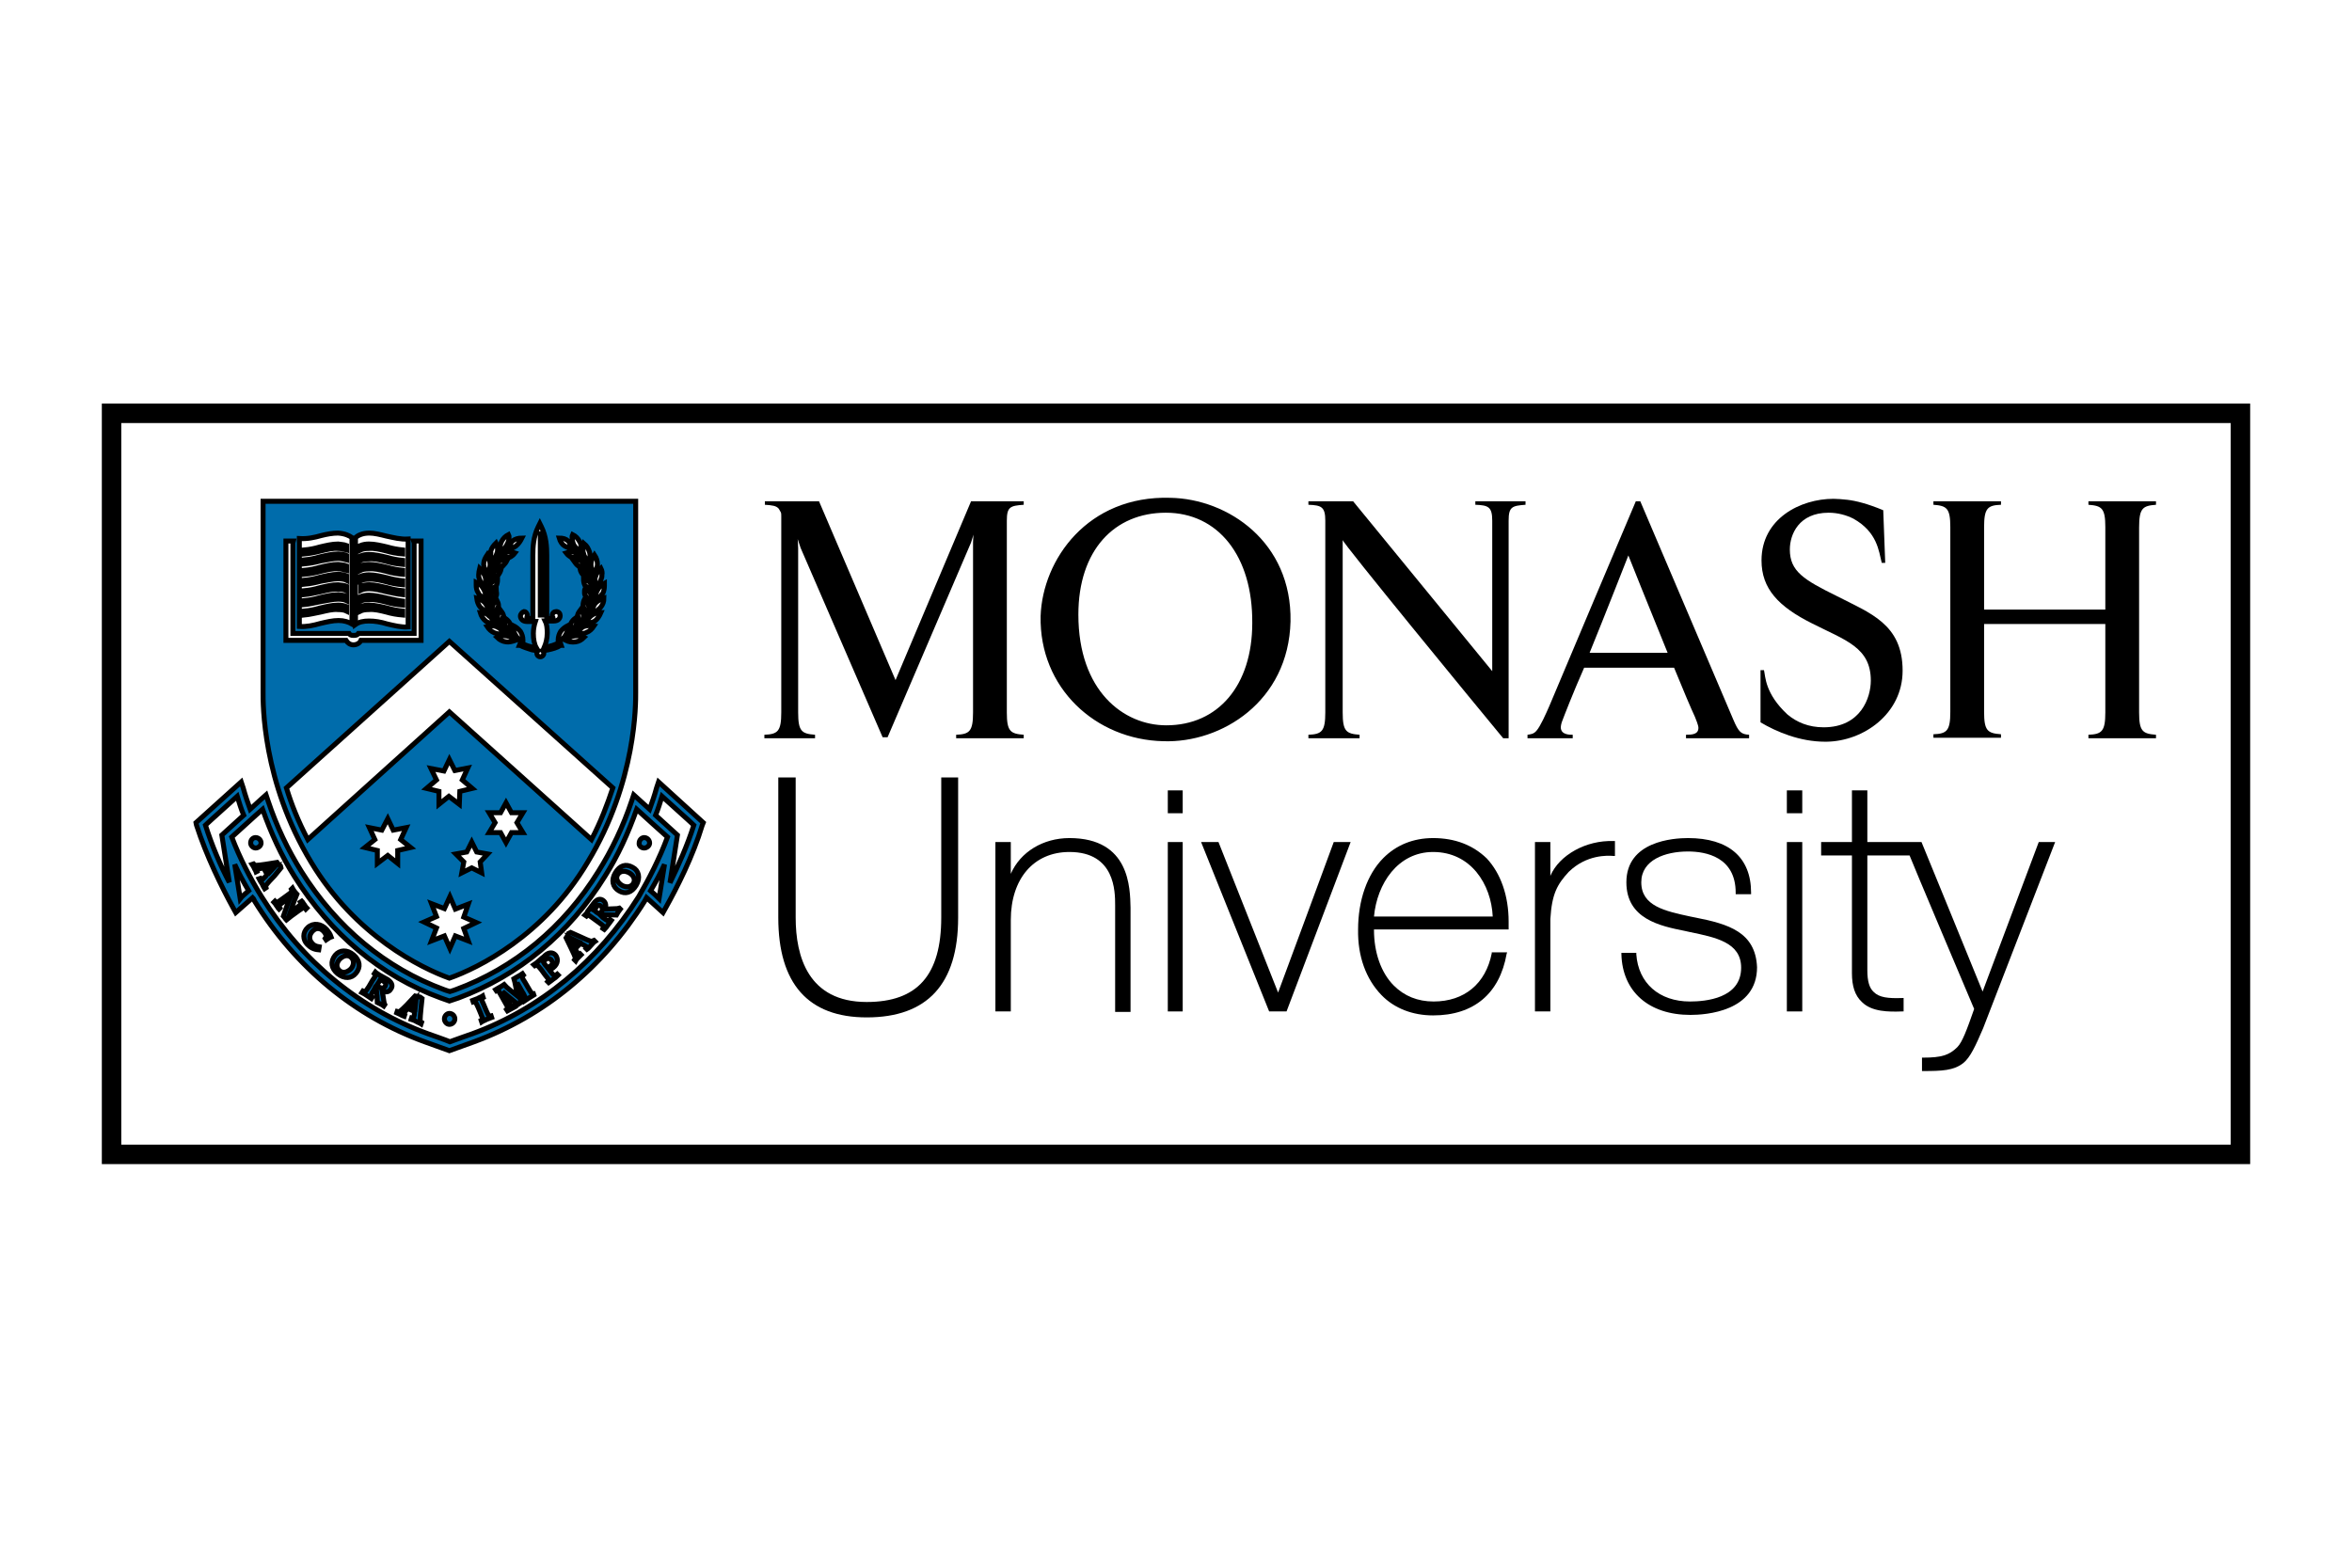
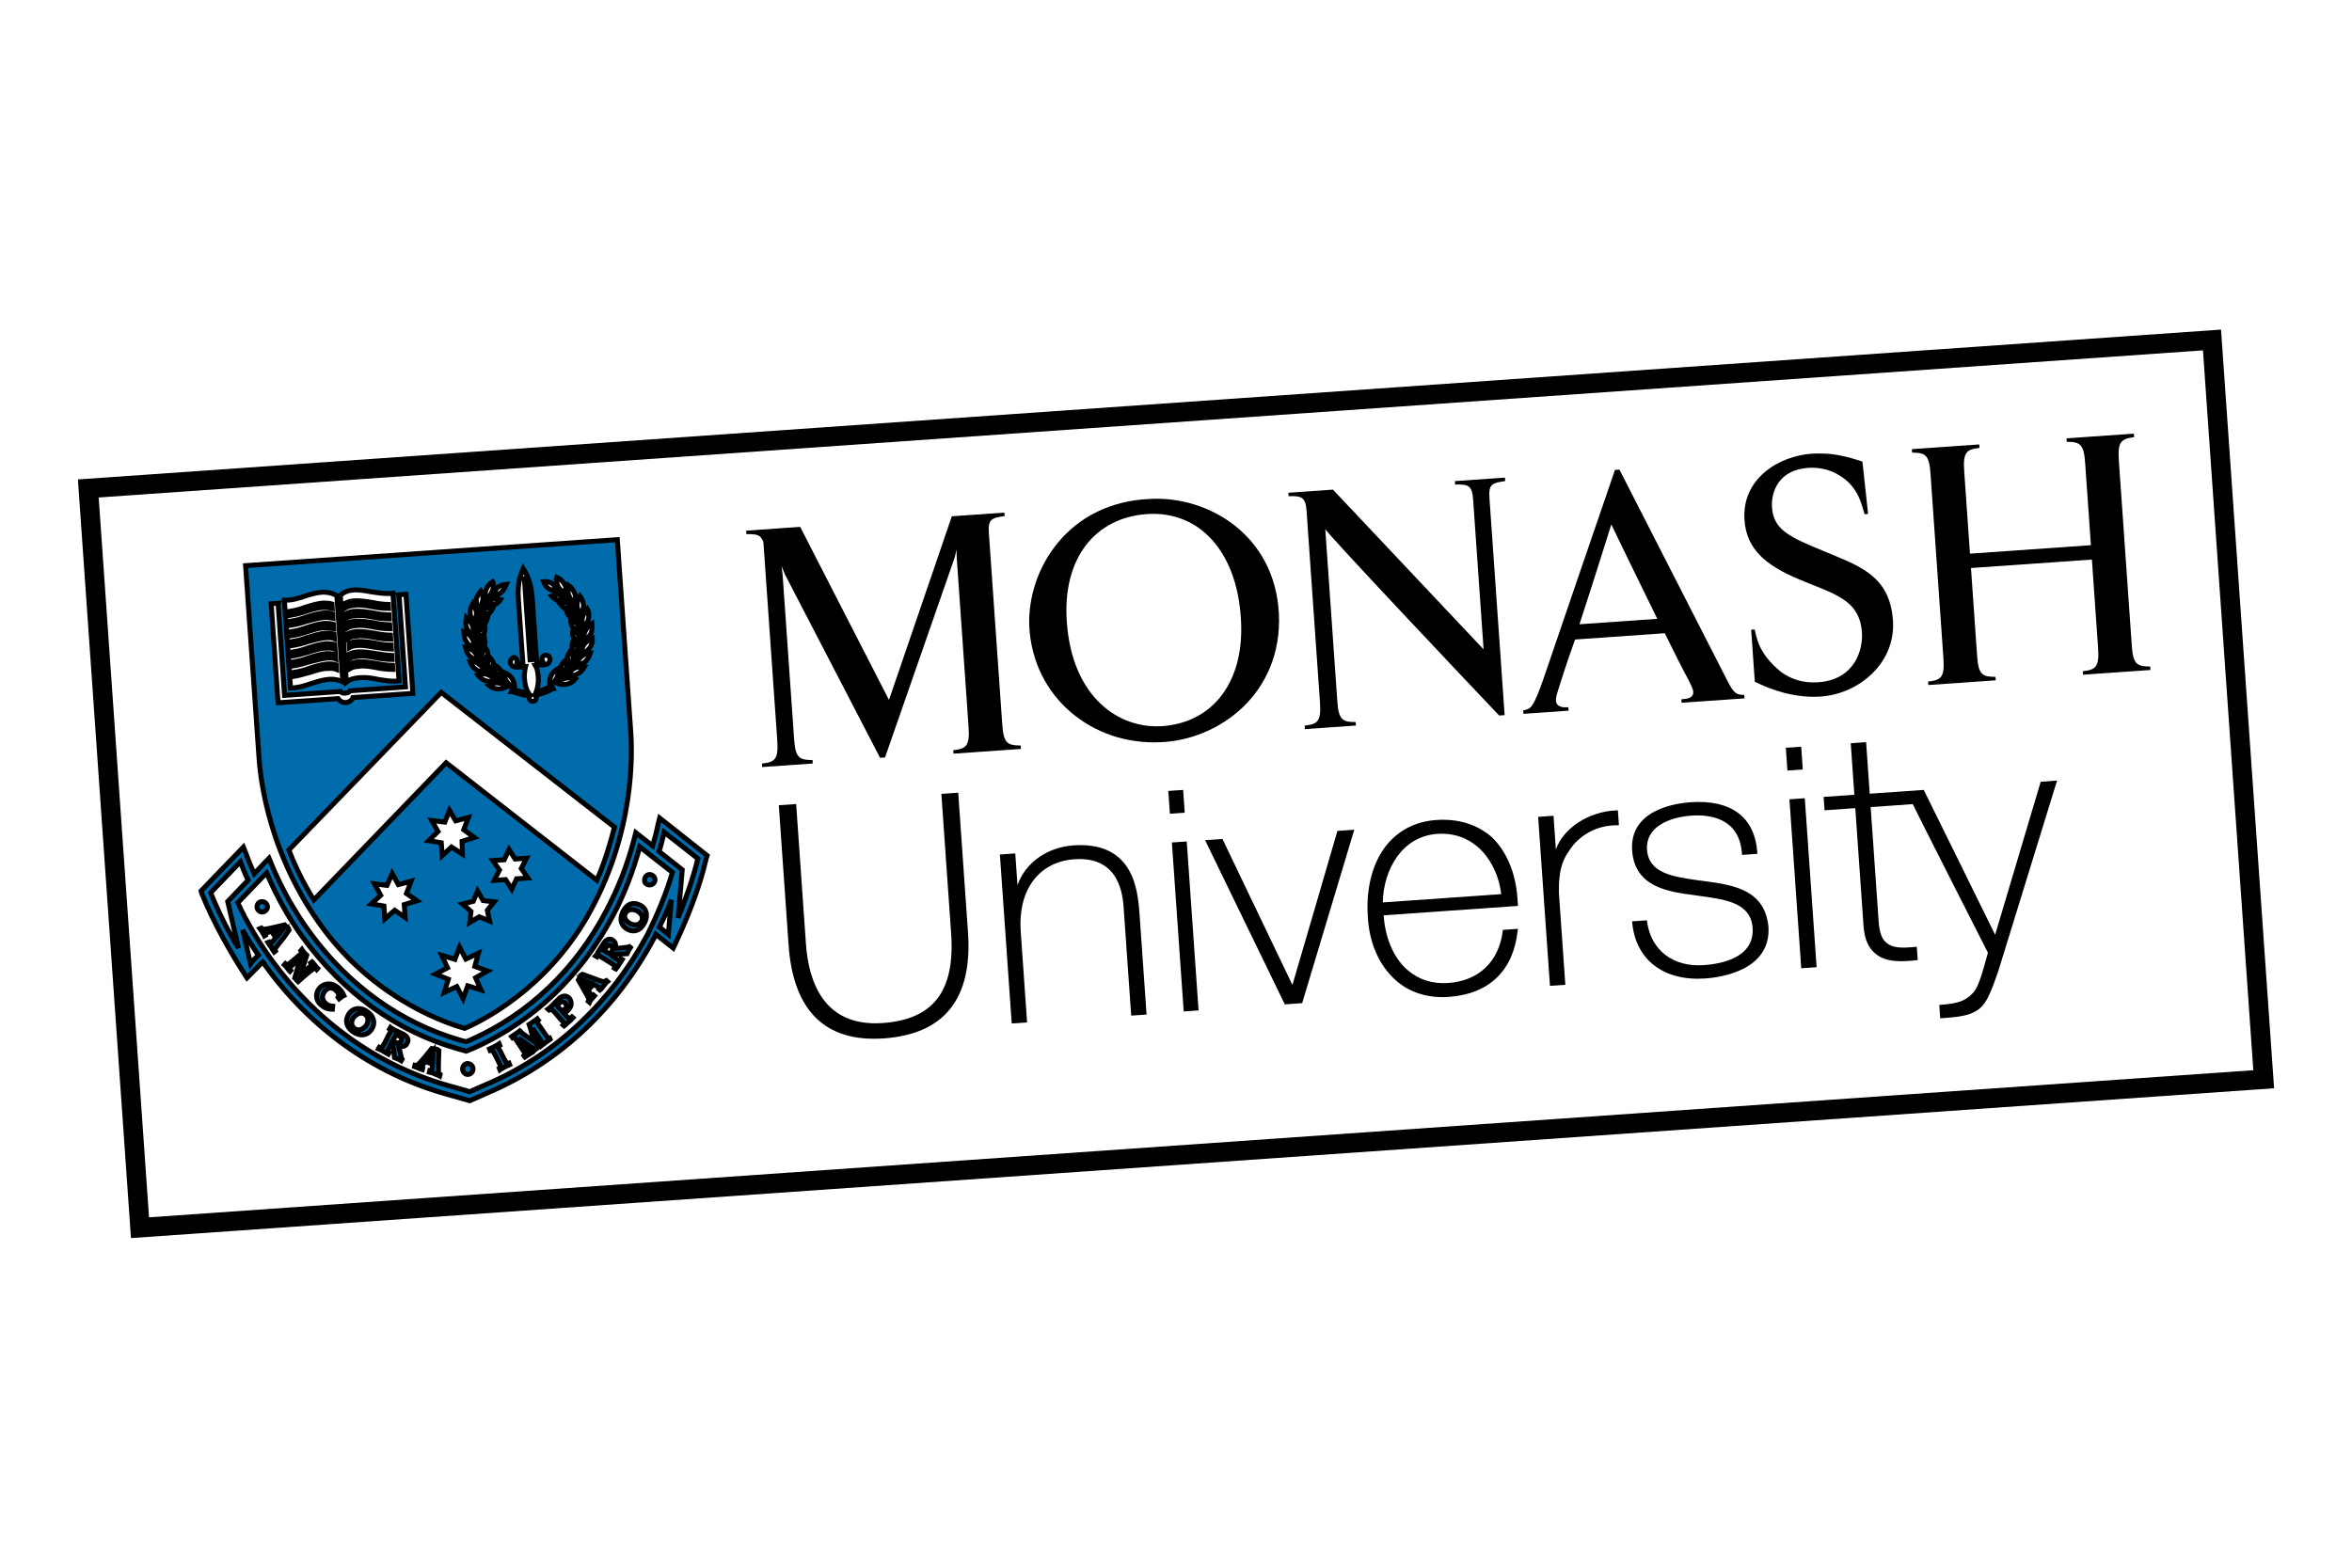
<svg xmlns="http://www.w3.org/2000/svg" xmlns:xlink="http://www.w3.org/1999/xlink" version="1.1" id="Layer_1" x="0px" y="0px" width="300" height="200" viewBox="0 0 804.555 536.279" enable-background="new 0 0 394.5 115.3" xml:space="preserve">
  <defs id="defs120" />
-   <g id="g305" transform="matrix(1.699524,0,0,1.699524,67.04622,170.446)">
+   <g id="g305" transform="matrix(1.695384,-0.1185528,0.1185528,1.695384,61.04807,194.0685)">
    <g id="g91" style="stroke:none">
      <path d="m 150,56.2 v 28.2 c 0,11.6 -4.8,17 -15,17 -11.8,0 -14.3,-9.2 -14.3,-17 V 56.2 h -3.5 v 28.2 c 0,13.3 6,20.1 17.8,20.1 12.2,0 18.4,-6.7 18.4,-20.1 V 56.2 Z" id="path69" style="stroke:none" />
      <path d="m 175.8,68.4 c -5.3,0 -9.9,2.8 -11.8,7.2 0,-1.6 0,-6.4 0,-6.4 h -3.1 v 34.1 H 164 V 84.9 c 0,-8.3 4.6,-13.7 11.8,-13.7 9.2,0 9.2,8 9.2,10.7 v 21.5 h 3.1 v -21 c -0.1,-3.9 -0.1,-14 -12.3,-14 z" id="path71" style="stroke:none" />
-       <polygon points="198.3,69.2 195.6,69.2 195.6,103.3 198.6,103.3 198.6,69.2 " id="polygon73" style="stroke:none" />
-       <polygon points="198.3,58.8 195.6,58.8 195.6,63.4 198.6,63.4 198.6,58.8 " id="polygon75" style="stroke:none" />
+       <polygon points="195.6,69.2 195.6,103.3 198.6,103.3 198.6,69.2 198.3,69.2 " id="polygon73" style="stroke:none" />
+       <polygon points="195.6,58.8 195.6,63.4 198.6,63.4 198.6,58.8 198.3,58.8 " id="polygon75" style="stroke:none" />
      <path d="m 229,69.2 c 0,0 -10.8,29.3 -11.2,30.3 -0.4,-1 -12,-30.3 -12,-30.3 h -3.5 l 13.7,34.1 h 3.5 L 232.4,69.2 H 232 Z" id="path77" style="stroke:none" />
      <path d="m 249,68.4 c -4,0 -7.4,1.4 -10,4 -3.3,3.3 -5.1,8.6 -5.1,14.4 -0.1,5.4 1.6,10 4.7,13.2 2.6,2.7 6.3,4.1 10.4,4.1 8.2,0 13.4,-4.4 14.8,-12.4 l 0.1,-0.3 h -3.1 v 0.2 c -1.2,6.1 -5.5,9.7 -11.7,9.7 -3.2,0 -5.9,-1.1 -8,-3.2 -2.6,-2.6 -4,-6.7 -4,-11.2 0,0 0,0 0,-0.1 0.6,0 27.1,0 27.1,0 v -0.3 c 0,-0.4 0,-0.9 0,-1.3 0,-5.2 -1.6,-9.7 -4.4,-12.7 -2.8,-2.7 -6.4,-4.1 -10.8,-4.1 z m 0,2.8 c 7.6,0 11.7,6.5 12,13 -0.6,0 -23.3,0 -23.9,0 0.6,-6.6 4.8,-13 11.9,-13 z" id="path79" style="stroke:none" />
      <path d="m 272.6,76 c 0,-1.5 0,-6.8 0,-6.8 h -3.1 v 34.1 h 3.1 V 84.7 c 0.3,-5.1 1.4,-7 3.7,-9.5 3.6,-3.5 7.8,-3.3 9,-3.2 h 0.3 v -3 h -0.3 c -5.5,-0.2 -10.9,2.8 -12.7,7 z" id="path81" style="stroke:none" />
      <path d="m 301.8,84.4 c 0,0 -1,-0.2 -1,-0.2 -5.1,-1.1 -9.9,-2.1 -9.9,-6.9 0,-4.5 4.8,-6.2 9.4,-6.2 3.6,0 9.6,1.1 9.6,8.3 v 0.3 h 3.1 v -0.3 c 0,-7.1 -4.5,-11 -12.7,-11 -2.9,0 -12.4,0.6 -12.4,8.9 0,7.4 6.8,8.8 11.8,9.8 l 0.9,0.2 c 5.3,1.1 10.4,2.1 10.4,7.2 0,6.2 -7.2,6.8 -10.3,6.8 -6.2,0 -10.4,-3.7 -10.8,-9.5 v -0.3 h -3 v 0.3 c 0.2,7.5 5.5,12.2 13.9,12.2 3.1,0 13.4,-0.7 13.4,-9.6 -0.3,-7.1 -5.8,-8.7 -12.4,-10 z" id="path83" style="stroke:none" />
-       <polygon points="323,69.2 320.2,69.2 320.2,103.3 323.3,103.3 323.3,69.2 " id="polygon85" style="stroke:none" />
+       <polygon points="320.2,69.2 320.2,103.3 323.3,103.3 323.3,69.2 323,69.2 " id="polygon85" style="stroke:none" />
      <path d="m 370.9,69.2 c 0,0 -10.8,28.8 -11.3,30.1 -0.5,-1.3 -12.3,-30.1 -12.3,-30.1 0,0 -10.4,0 -10.9,0 0,-0.5 0,-10.4 0,-10.4 h -0.3 -2.8 c 0,0 0,9.9 0,10.4 -0.5,0 -6.2,0 -6.2,0 v 2.7 c 0,0 5.7,0 6.2,0 0,0.6 0,23.1 0,23.1 0,0.2 0,0.4 0,0.6 0,2.6 0.6,4.5 2,5.8 2,2 5.4,2 8.1,1.9 h 0.3 v -2.7 h -0.3 c -2.8,0.1 -4.6,-0.1 -5.7,-1.2 -0.9,-0.8 -1.3,-2.2 -1.3,-4.4 0,0 0,-22.6 0,-23.1 0.5,0 8.2,0 8.5,0 0.1,0.4 12.9,30.7 13,30.9 -1.5,4.3 -2.4,6.7 -3.4,7.7 -1.6,1.6 -3.2,2.1 -6.8,2.1 h -0.3 v 2.7 h 0.3 c 3.7,0 6.1,-0.1 8,-1.6 1.4,-1.1 2.5,-3.5 4,-7 0,0 14.5,-37.5 14.5,-37.5 z" id="path87" style="stroke:none" />
-       <polygon points="323,58.8 320.2,58.8 320.2,63.4 323.3,63.4 323.3,58.8 " id="polygon89" style="stroke:none" />
+       <polygon points="320.2,58.8 320.2,63.4 323.3,63.4 323.3,58.8 323,58.8 " id="polygon89" style="stroke:none" />
    </g>
    <g id="g105" style="stroke:none">
      <path d="m 194.7,48.9 c -13.6,-0.3 -25,-10.7 -24.7,-25.2 0.4,-11.4 9.5,-24.3 26.1,-23.8 11.6,0.2 24.5,8.9 24.2,24.9 -0.4,16.1 -13.9,24.5 -25.6,24.1 z m 0.5,-46 c -10.4,0 -17.6,7.6 -17.6,20.5 0,15.4 9.1,22.3 17.7,22.3 10.4,0 17.3,-8 17.3,-20.6 0.1,-13.5 -6.9,-22.2 -17.4,-22.2 z" id="path93" style="stroke:none" />
      <path d="M 394.5,1.3 V 0.6 h -13.6 v 0.7 c 2.7,0.2 3.4,0.7 3.4,4.5 V 22.4 H 359.9 V 5.8 c 0,-3.8 0.7,-4.4 3.4,-4.5 V 0.6 h -13.6 v 0.7 c 2.7,0.2 3.4,0.7 3.4,4.5 V 43 c 0,3.8 -0.7,4.4 -3.4,4.5 v 0.7 h 13.6 v -0.7 c -2.7,-0.2 -3.4,-0.7 -3.4,-4.5 V 25.3 h 24.4 v 17.8 c 0,3.8 -0.7,4.4 -3.4,4.5 v 0.7 h 13.6 v -0.7 c -2.7,-0.2 -3.4,-0.7 -3.4,-4.5 V 5.9 c 0,-3.9 0.7,-4.4 3.4,-4.6 z" id="path95" style="stroke:none" />
      <path d="m 223.9,0.6 v 0.7 c 2.6,0.1 3.4,0.4 3.4,3.2 v 38.6 c 0,3.8 -0.7,4.4 -3.4,4.5 v 0.7 h 10.3 v -0.7 c -2.7,-0.2 -3.4,-0.7 -3.4,-4.5 V 8.4 c 0,0.6 26.5,32.9 32.3,39.9 h 1.1 V 4.5 c 0,-2.8 0.7,-3 3.4,-3.2 V 0.6 h -10.1 v 0.7 c 2.6,0.1 3.4,0.4 3.4,3.2 v 30.3 l -28,-34.2 z" id="path97" style="stroke:none" />
      <path d="m 290.7,0.6 h -0.9 c -2.4,5.7 -13.6,32.1 -17.4,41.2 -0.7,1.6 -1.8,4.1 -2.6,5 -0.6,0.7 -1.2,0.7 -1.8,0.8 v 0.7 h 9.1 v -0.7 c -0.7,0 -2.3,0 -2.4,-1.4 0,-0.4 0.1,-0.9 0.3,-1.4 0.3,-0.8 2.1,-5.5 4.4,-10.7 h 18.1 c 1.8,4.4 3.4,8.2 4.2,9.9 v 0 c 0.2,0.5 0.7,1.7 0.7,2.2 0,1.3 -1.2,1.4 -2.5,1.4 v 0.7 h 12.7 v -0.7 c -1.6,-0.1 -2.1,-0.5 -3.2,-3.1 z m -10.2,30.5 c 3.1,-7.6 7.8,-19.6 7.8,-19.6 0,0 4.3,10.8 7.9,19.6 z" id="path99" style="stroke:none" />
      <path d="m 114.5,0.6 v 0.7 c 1.5,0.1 2.3,0.2 2.8,0.8 0.1,0.2 0.3,0.5 0.4,0.7 0,0 0,0 0,0 0.1,0.2 0.1,0.5 0.1,0.8 0,0.3 0,0.6 0,0.9 v 38.6 c 0,3.8 -0.7,4.4 -3.4,4.5 v 0.7 h 10.2 v -0.7 c -2.7,-0.2 -3.4,-0.7 -3.4,-4.5 V 10 c 0,-0.6 -0.1,-1.8 -0.1,-1.8 l 0.6,1.8 16.5,38.1 h 1 L 156,8.9 156.5,7.3 c 0,0 -0.1,0.8 -0.1,1.5 v 34.3 c 0,3.8 -0.7,4.4 -3.4,4.5 v 0.7 h 13.6 v -0.7 c -2.7,-0.2 -3.4,-0.7 -3.4,-4.5 V 4.5 c 0,-2.8 0.7,-3 3.4,-3.2 V 0.6 H 156 l -15.2,36 -15.4,-36 z" id="path101" style="stroke:none" />
      <path d="m 314.9,45.1 c 3.2,1.9 7.9,3.9 13,3.9 0.1,0 0.2,0 0.3,0 7.4,-0.1 15.3,-5.6 15.3,-14.3 0,-9.4 -6.6,-11.6 -13.2,-15 -6.7,-3.3 -9.5,-5 -9.5,-9.4 0,-3 1.8,-7.4 7.8,-7.4 1.9,0 3.6,0.5 5,1.2 4.8,2.7 5.1,6.5 5.7,8.9 H 340 L 339.6,2.4 c -3.1,-1.3 -5.5,-1.9 -7.2,-2.1 -1,-0.1 -2,-0.2 -2.8,-0.2 -6.7,0 -14.5,4 -14.5,12.4 0,5.7 3.4,9.3 10.2,12.7 6.7,3.4 11.8,4.8 11.8,11.5 0,3.4 -2,9.4 -9.5,9.4 -3,0 -5.4,-1 -7.3,-2.6 -4.5,-4.2 -4.4,-7.6 -4.7,-8.9 h -0.7 v 10.5" id="path103" style="stroke:none" />
    </g>
    <g id="g115">
      <defs id="defs108">
        <path id="SVGID_1_" d="M 70.1,23.5 H 69.3 V 6.7 c 0.7,1.7 0.8,3.4 0.8,4.8 z M 38.3,16.8 c 1,0.3 2.1,0.5 3.3,0.6 v -0.8 c -1,-0.1 -2.1,-0.3 -3.1,-0.6 -1.3,-0.3 -2.5,-0.6 -3.7,-0.6 -0.6,0 -1.2,0.1 -1.7,0.3 v 0.9 c 0.4,-0.2 1,-0.3 1.7,-0.3 1.1,-0.1 2.3,0.2 3.5,0.5 z m -9.7,-0.6 c 0.7,0 1.3,0.1 1.7,0.3 v -0.9 c -0.5,-0.2 -1.1,-0.3 -1.7,-0.3 -1.2,0 -2.4,0.3 -3.7,0.6 -1,0.3 -2,0.5 -3.1,0.6 v 0.8 c 1.1,-0.1 2.2,-0.3 3.3,-0.6 1.3,-0.2 2.4,-0.5 3.5,-0.5 z m 0,-2 c 0.7,0 1.3,0.2 1.7,0.3 v -0.9 c -0.5,-0.2 -1.1,-0.2 -1.7,-0.3 -1.2,0 -2.4,0.3 -3.7,0.6 -1,0.3 -2,0.5 -3.1,0.6 v 0.8 C 23,15.2 24,15 25.1,14.7 c 1.3,-0.3 2.4,-0.6 3.5,-0.5 z m 0,4.1 c 0.7,0 1.3,0.1 1.7,0.3 v -0.9 c -0.5,-0.2 -1.1,-0.2 -1.7,-0.3 -1.2,0 -2.4,0.3 -3.7,0.6 -1,0.3 -2,0.5 -3.1,0.6 v 0.8 C 23,19.3 24,19 25.1,18.8 c 1.3,-0.3 2.4,-0.6 3.5,-0.5 z m 0,-6.2 c 0.7,0 1.3,0.2 1.7,0.3 v -0.9 c -0.5,-0.2 -1.1,-0.3 -1.7,-0.3 -1.2,0 -2.4,0.3 -3.7,0.6 -1,0.3 -2,0.5 -3.1,0.6 v 0.8 c 1.1,-0.1 2.2,-0.3 3.3,-0.6 1.3,-0.2 2.4,-0.5 3.5,-0.5 z M 23.2,73.3 C 13.3,57 13.5,41.1 13.5,39.1 V 0.6 h 75 v 38.5 c 0,2 0.2,17.9 -9.7,34.2 C 70,88.1 56.7,94.6 51,96.6 45.4,94.6 32.1,88.1 23.2,73.3 Z m 20,-3 -2,-1.6 1.1,-2.4 -2.6,0.5 -1.1,-2.3 -1.2,2.3 -2.5,-0.5 1.1,2.4 -2,1.6 2.5,0.6 v 2.6 l 2.1,-1.6 2,1.6 v -2.6 z m 10.7,16.3 2.5,-1.2 -2.5,-1.1 0.9,-2.6 -2.6,1 -1.1,-2.5 -1.1,2.4 -2.6,-1 1,2.6 -2.5,1.1 2.5,1.2 -1,2.6 2.6,-1 1.1,2.5 1.1,-2.5 2.6,1 z m -5.5,-29.9 -2,1.7 2.5,0.6 v 2.6 l 2,-1.6 2.1,1.6 0.1,-2.6 2.5,-0.6 -2,-1.7 1.1,-2.4 -2.6,0.5 -1.1,-2.2 -1.1,2.3 -2.6,-0.5 z m 8.8,16.5 1.5,-1.6 -2.2,-0.4 -1,-2 -1,2 -2.2,0.4 1.6,1.6 -0.4,2.2 2,-1 2,1 z m 7.4,-7.9 1.2,-2 h -2.3 l -1.1,-2 -1.1,2 H 59 l 1.2,2 -1.2,2 h 2.3 l 1.1,2 1.1,-2 h 2.3 z M 82.2,17.1 c -0.6,0.3 -1.1,0.8 -1.4,1.4 -0.3,0.5 -0.4,1 -0.4,1.5 0,0.1 0,0.2 0,0.4 0.3,-0.2 0.6,-0.4 0.9,-0.6 0.2,-0.2 0.4,-0.5 0.6,-0.7 0.2,-0.4 0.3,-1 0.3,-1.5 0,-0.2 0,-0.4 0,-0.5 z m -7.8,11.5 c 0.6,0.3 1.3,0.4 2,0.3 0.7,-0.1 1.2,-0.4 1.7,-0.9 -0.6,-0.3 -1.2,-0.4 -1.9,-0.3 -0.7,0.1 -1.3,0.4 -1.8,0.9 z m 0,-1.1 c 0.3,-0.5 0.5,-1.1 0.5,-1.7 0,-0.1 0,-0.1 0,-0.2 -0.6,0.3 -1.1,0.7 -1.5,1.2 v 0 c -0.3,0.5 -0.5,1.1 -0.5,1.7 0,0.1 0,0.1 0,0.2 0.7,-0.2 1.2,-0.6 1.5,-1.2 z m 0.8,-0.2 c 0,0 0,0.1 0,0 0.2,0 0.3,0 0.4,-0.1 0.4,-0.3 0.6,-0.7 0.8,-1.2 0.1,-0.3 0.2,-0.7 0.2,-1 0,-0.3 -0.1,-0.6 -0.2,-0.9 -0.4,0.3 -0.7,0.6 -0.9,1 0,0.9 -0.1,1.6 -0.3,2.2 z m 1.9,-1.6 c 0,0 0,0.1 0,0 0.2,0 0.3,-0.1 0.4,-0.2 0.3,-0.4 0.4,-0.8 0.5,-1.3 0,-0.1 0,-0.2 0,-0.3 0,-0.5 -0.2,-1.1 -0.5,-1.6 -0.3,0.4 -0.6,0.8 -0.7,1.2 0.3,0.8 0.4,1.5 0.3,2.2 z m 1.4,-2 c 0,0 0,0.1 0,0 0.2,0 0.3,-0.1 0.4,-0.3 0.1,-0.3 0.2,-0.6 0.2,-1 0,-0.1 0,-0.3 0,-0.4 -0.1,-0.6 -0.4,-1.2 -0.9,-1.7 -0.2,0.4 -0.3,0.9 -0.3,1.3 0.3,0.8 0.5,1.4 0.6,2.1 z m 1,-2.3 c 0,0 0,0.1 0,0 0.2,-0.1 0.2,-0.2 0.3,-0.4 0,-0.1 0,-0.1 0,-0.2 0,-0.4 -0.1,-0.8 -0.2,-1.2 -0.2,-0.6 -0.7,-1 -1.3,-1.4 -0.1,0.2 -0.1,0.5 -0.1,0.7 0,0.2 0,0.4 0.1,0.6 0.6,0.7 1,1.3 1.2,1.9 z M 79.9,19 c 0,0 0,0 0,0 0.1,-0.1 0.2,-0.3 0.2,-0.4 -0.1,-0.5 -0.2,-0.9 -0.5,-1.3 -0.4,-0.5 -0.9,-0.9 -1.6,-1.1 0,0.5 0.1,1 0.3,1.4 0.7,0.3 1.2,0.8 1.6,1.4 z m -0.1,-2.9 c -0.2,-0.5 -0.4,-0.9 -0.8,-1.2 -0.5,-0.4 -1,-0.6 -1.7,-0.7 0.1,0.5 0.3,0.9 0.6,1.2 0.7,0.2 1.3,0.6 1.8,1 0,0 0.1,0 0.1,0 0,0 0,-0.1 0,-0.3 z M 79,14.2 C 79,14 78.9,13.9 78.9,13.7 78.6,13.3 78.3,13 77.9,12.8 77.3,12.5 76.7,12.4 76,12.5 c 0.3,0.4 0.5,0.8 0.9,1.1 0.8,0 1.5,0.2 2.1,0.6 0,0 0,0 0,0 z M 78.6,27 c 0.6,-0.2 1.1,-0.7 1.5,-1.3 -0.7,-0.1 -1.4,-0.1 -2,0.1 -0.5,0.2 -1,0.7 -1.4,1.2 0.3,0 0.7,0.1 1,0.2 0.3,0 0.6,0 0.9,-0.2 z m 1.7,-2.3 c 0.5,-0.4 0.9,-1 1.2,-1.7 -0.7,0 -1.4,0.2 -1.9,0.6 v 0 c -0.5,0.4 -0.9,0.9 -1.1,1.5 0.3,-0.1 0.7,-0.1 1,-0.1 0.3,0 0.6,-0.2 0.8,-0.3 z m 1.8,-4.6 c -0.6,0.2 -1.2,0.5 -1.7,1 -0.4,0.5 -0.6,1.1 -0.7,1.8 0.3,-0.1 0.6,-0.2 1,-0.3 0.3,-0.2 0.5,-0.4 0.7,-0.6 0.5,-0.6 0.7,-1.2 0.7,-1.9 z m -0.6,-6 c -0.5,0.5 -0.9,1 -1.1,1.7 -0.1,0.2 -0.1,0.5 -0.1,0.8 0,0.4 0.1,0.8 0.2,1.1 0.2,-0.3 0.5,-0.5 0.7,-0.7 0.2,-0.3 0.3,-0.6 0.4,-0.9 0.1,-0.2 0.1,-0.5 0.1,-0.7 0.1,-0.4 0,-0.9 -0.2,-1.3 z m -2,-0.8 c 0,0.6 0.2,1.2 0.6,1.8 0.1,-0.3 0.3,-0.6 0.5,-0.9 0.1,-0.3 0.2,-0.6 0.2,-0.9 0,0 0,0 0,0 0,-0.7 -0.2,-1.3 -0.6,-1.9 -0.4,0.6 -0.7,1.2 -0.7,1.9 0,0 0,0 0,0 z m -1.6,-2.9 c 0,0.2 0,0.5 0.1,0.7 0.1,0.6 0.5,1.1 1,1.6 0.1,-0.3 0.2,-0.7 0.3,-1 0,-0.1 0,-0.1 0,-0.2 0,-0.2 0,-0.4 -0.1,-0.7 C 79,10.2 78.7,9.6 78.1,9.1 78,9.5 77.9,9.9 77.9,10.4 Z m -0.3,1.2 c -0.4,-0.3 -0.8,-0.5 -1.2,-0.7 -0.6,-0.2 -1.3,-0.1 -1.9,0.1 0.3,0.4 0.7,0.7 1.1,0.9 0.7,-0.1 1.5,-0.1 2.1,0.1 0,0 0.1,0 0.1,0 -0.1,-0.1 -0.1,-0.2 -0.2,-0.4 z M 75.7,7.8 c 0,0.5 0.1,1 0.3,1.5 0.3,0.6 0.8,1 1.4,1.3 0,-0.4 0,-0.7 0.1,-1.1 C 77.4,9.2 77.4,8.9 77.2,8.7 76.9,8.1 76.4,7.6 75.8,7.3 75.7,7.5 75.7,7.6 75.7,7.8 Z M 73.1,8 c 0.2,0.7 0.6,1.3 1.1,1.6 0.5,0.3 1.1,0.5 1.7,0.6 C 75.7,10 75.6,9.8 75.4,9.5 v 0 C 75.3,9.3 75.2,9 75.1,8.8 75,8.7 75,8.7 74.9,8.6 74.5,8.2 73.9,8 73.1,8 Z m -7.8,15.7 c 0,0.5 0.4,1.1 1.3,1.1 h 1.7 c -0.2,0.6 -0.4,1.5 -0.4,2.4 0,1.2 0.2,2.2 0.6,2.9 -1.3,-0.2 -2.2,-0.5 -3.1,-1 h -0.1 l -0.2,0.5 h 0.1 c 0.8,0.4 1.5,0.6 2.4,0.9 0,0 0.7,0.1 1.2,0.2 -0.1,0.1 -0.2,0.3 -0.2,0.5 0,0.4 0.3,0.7 0.7,0.7 0.4,0 0.7,-0.3 0.7,-0.7 0,-0.2 -0.1,-0.4 -0.2,-0.5 0.5,-0.1 1.1,-0.2 1.1,-0.2 0.9,-0.2 1.7,-0.4 2.5,-0.9 h 0.1 L 73.3,29 h -0.1 c -0.9,0.5 -1.8,0.8 -3.1,1 0.3,-0.7 0.6,-1.7 0.6,-2.9 0,-0.9 -0.1,-1.8 -0.4,-2.4 H 72 c 0.9,0 1.3,-0.5 1.3,-1.1 0,-0.4 -0.3,-0.8 -0.8,-0.8 -0.4,0 -0.8,0.3 -0.8,0.8 0,0.1 0,0.2 0.1,0.3 0.1,0.1 0.1,0.3 -0.2,0.3 h -1 V 11.5 C 70.6,9.8 70.5,7.7 69.5,5.7 L 69.2,5.1 68.9,5.7 c -1,2 -1.1,4.1 -1.1,5.8 v 12.7 h -1 c -0.3,0 -0.2,-0.2 -0.2,-0.3 0,-0.1 0.1,-0.2 0.1,-0.3 0,-0.4 -0.3,-0.8 -0.7,-0.8 -0.3,0.1 -0.7,0.5 -0.7,0.9 z m -2.1,1.5 c -0.2,-0.4 -0.5,-0.7 -0.9,-1 -0.1,0.3 -0.2,0.6 -0.2,0.9 0,0.3 0.1,0.7 0.2,1 0.1,0.5 0.4,0.8 0.7,1.2 0.1,0 0.3,0.1 0.4,0.1 0,0 0,-0.1 0,-0.1 C 63.2,26.7 63.1,26 63.2,25.2 Z M 62.6,12.5 c -0.6,-0.1 -1.3,0 -1.9,0.3 -0.4,0.2 -0.8,0.5 -1,0.9 0,0.2 0,0.3 -0.1,0.5 0,0 0.1,0 0.1,0 0.6,-0.4 1.3,-0.6 2.1,-0.6 0.3,-0.3 0.6,-0.7 0.8,-1.1 z m -0.7,11.1 c -0.1,-0.4 -0.4,-0.8 -0.7,-1.2 -0.3,0.5 -0.5,1 -0.5,1.6 0,0.1 0,0.2 0,0.3 0,0.5 0.2,0.9 0.5,1.3 0.1,0.1 0.3,0.2 0.4,0.3 0,0 0,-0.1 0,-0.1 -0.1,-0.8 0,-1.5 0.3,-2.2 z m -2.3,-1.1 c 0,0.3 0.1,0.6 0.2,1 0.1,0.1 0.2,0.2 0.3,0.3 0,0 0,-0.1 0.1,-0.1 0.1,-0.7 0.3,-1.4 0.7,-2 0,-0.5 -0.2,-0.9 -0.4,-1.3 -0.5,0.5 -0.8,1.1 -0.9,1.7 0,0.1 0,0.3 0,0.4 z m 0.8,-2.8 c 0.1,-0.2 0.1,-0.4 0.1,-0.6 0,-0.2 -0.1,-0.5 -0.1,-0.7 -0.6,0.4 -1,0.8 -1.3,1.4 -0.2,0.4 -0.2,0.8 -0.2,1.2 0,0.1 0,0.1 0,0.2 0.1,0.1 0.2,0.3 0.2,0.4 0,0 0.1,0 0.1,-0.1 0.2,-0.7 0.6,-1.3 1.2,-1.8 z m -1.5,-3.6 c 0,0.1 0,0.3 0,0.4 0,0 0.1,0 0.1,0 0.5,-0.5 1.1,-0.8 1.8,-1 0.3,-0.4 0.5,-0.8 0.6,-1.2 -0.7,0.1 -1.3,0.3 -1.8,0.7 -0.3,0.2 -0.6,0.6 -0.7,1.1 z m -0.3,2.5 c 0.1,0.1 0.1,0.3 0.1,0.5 0,0 0,0 0.1,0 0.4,-0.6 0.9,-1.1 1.6,-1.4 0.2,-0.4 0.3,-0.9 0.3,-1.4 -0.7,0.2 -1.2,0.6 -1.6,1.1 -0.3,0.3 -0.5,0.7 -0.5,1.2 z m -0.4,2.5 c -0.4,-0.5 -1,-0.8 -1.7,-1 0.1,0.7 0.3,1.3 0.7,1.8 0.2,0.2 0.5,0.4 0.7,0.6 0.3,0.1 0.6,0.2 0.9,0.3 0,-0.6 -0.2,-1.2 -0.6,-1.7 z m -1,1.9 c 0.2,0.7 0.6,1.3 1.1,1.7 0.2,0.2 0.5,0.3 0.8,0.4 0.4,0 0.7,0 1,0.1 C 59.8,24.6 59.5,24 59,23.7 v 0 C 58.6,23.2 57.9,23 57.2,23 Z m 1.4,2.8 c 0.4,0.6 0.8,1 1.5,1.3 0.3,0.1 0.6,0.2 0.9,0.2 0.3,-0.1 0.7,-0.1 1,-0.2 -0.4,-0.5 -0.9,-1 -1.4,-1.2 -0.6,-0.3 -1.3,-0.3 -2,-0.1 z m 2,2.2 c 0.5,0.5 1.1,0.8 1.8,0.9 0.6,0.1 1.3,-0.1 1.9,-0.3 -0.5,-0.5 -1.1,-0.8 -1.8,-0.9 v 0 c -0.6,-0.1 -1.3,0 -1.9,0.3 z m 5.2,0.7 c 0,-0.1 0,-0.1 0,-0.2 0,-0.6 -0.2,-1.2 -0.5,-1.7 v 0 c -0.4,-0.5 -0.9,-0.9 -1.5,-1.2 0,0.1 0,0.1 0,0.2 0,0.6 0.2,1.2 0.5,1.7 0.3,0.6 0.8,1 1.5,1.2 z M 63.2,9.5 c -0.1,0.2 -0.3,0.5 -0.5,0.7 0.6,0 1.2,-0.2 1.7,-0.6 0.5,-0.4 0.9,-1 1.2,-1.6 -0.7,0 -1.4,0.2 -1.9,0.6 -0.1,0.1 -0.1,0.1 -0.2,0.2 -0.1,0.2 -0.2,0.5 -0.3,0.7 z m -2,0 c 0.1,0.4 0.1,0.7 0.1,1.1 0.6,-0.3 1.1,-0.8 1.3,-1.3 C 62.9,8.8 63,8.3 63,7.8 63,7.6 63,7.5 62.9,7.3 62.3,7.6 61.8,8.1 61.5,8.7 61.4,9 61.3,9.2 61.2,9.5 Z M 60.9,12 c 0,0.1 0.1,0.1 0,0 0.8,-0.2 1.5,-0.2 2.2,-0.1 0.4,-0.2 0.8,-0.5 1.1,-0.9 -0.6,-0.2 -1.3,-0.3 -1.9,-0.1 -0.5,0.1 -0.9,0.3 -1.2,0.7 C 61,11.8 61,11.9 60.9,12 Z m -1.6,-0.6 c 0,0.1 0,0.1 0,0.2 0.2,0.3 0.3,0.7 0.3,1 0.5,-0.5 0.8,-1 1,-1.6 0.1,-0.2 0.1,-0.5 0.1,-0.7 0,-0.4 -0.1,-0.9 -0.3,-1.3 -0.5,0.5 -0.9,1 -1.1,1.7 0.1,0.3 0,0.5 0,0.7 z m -1.4,1.9 c 0,0.3 0.1,0.6 0.2,0.9 0.2,0.3 0.4,0.6 0.5,0.9 0.3,-0.5 0.6,-1.1 0.6,-1.8 0,0 0,0 0,0 0,-0.6 -0.3,-1.3 -0.6,-1.9 -0.4,0.6 -0.7,1.2 -0.7,1.9 0,0 0,0 0,0 z m -1,2.1 c 0,0.3 0,0.5 0.1,0.7 0.1,0.3 0.2,0.6 0.4,0.9 0.3,0.2 0.5,0.4 0.7,0.7 0.1,-0.4 0.2,-0.8 0.2,-1.1 0,-0.3 0,-0.5 -0.1,-0.8 C 58,15.2 57.6,14.6 57.1,14.1 57,14.5 56.9,15 56.9,15.4 Z m -0.5,2.1 c 0,0.5 0.1,1.1 0.4,1.5 0.1,0.3 0.3,0.5 0.6,0.7 0.3,0.1 0.6,0.3 0.9,0.5 0,-0.1 0,-0.3 0,-0.4 0,-0.5 -0.1,-1 -0.4,-1.5 -0.3,-0.6 -0.8,-1.1 -1.5,-1.4 0,0.3 0,0.5 0,0.6 z m -24.3,7.9 c 0.7,-0.5 1.6,-0.7 2.7,-0.7 1.2,0 2.4,0.2 3.7,0.6 1.3,0.3 2.8,0.7 4.2,0.6 0,-0.7 0,-14.7 0,-17.3 0,-0.2 0,-0.3 0,-0.4 C 41.2,8.3 39.7,7.9 38.3,7.6 37.1,7.3 35.9,7 34.9,7 33.4,7 32.6,7.5 32.1,7.9 v 0.6 z m -11.3,0.4 c 1.4,0.1 2.8,-0.2 4.2,-0.6 1.3,-0.3 2.5,-0.6 3.7,-0.6 1.1,0 2,0.3 2.7,0.7 V 8.6 7.9 C 30.8,7.5 30,7.1 28.6,7 c -1.1,0 -2.2,0.2 -3.4,0.5 -1.4,0.4 -2.8,0.7 -4.4,0.6 0,0.1 0,0.2 0,0.4 0,2.6 0,16.6 0,17.3 z m -2.7,2.8 c 0,0 11.7,0 12.1,0 0.3,0.5 0.8,0.9 1.5,0.9 0.7,0 1.3,-0.4 1.5,-0.9 0.4,0 12.1,0 12.1,0 V 8.6 H 44.9 43.8 L 43.9,9 c 0,0 0,0.1 0,0.1 v 18.1 c -0.9,0 -10.7,0 -11.2,0 -0.2,0.3 -0.4,0.4 -1,0.4 -0.5,0 -0.7,-0.1 -0.9,-0.4 -0.5,0 -9.5,0 -11.3,0 V 9.1 c 0,0 0,-0.1 0,-0.1 L 19.6,8.6 H 18.1 Z M 22.5,68.7 51,43 79.6,68.7 c 1.9,-3.6 3.2,-7.1 4.3,-10.4 L 51,28.8 18.2,58.3 c 1,3.3 2.4,6.8 4.3,10.4 z m 6.1,-48.4 c 0.7,0 1.3,0.1 1.7,0.3 v -0.9 c -0.5,-0.2 -1.1,-0.2 -1.7,-0.3 -1.2,0 -2.4,0.3 -3.7,0.6 -1,0.3 -2,0.5 -3.1,0.6 v 0.8 c 1.1,-0.1 2.2,-0.4 3.3,-0.6 1.3,-0.2 2.4,-0.5 3.5,-0.5 z m 0,2.1 c 0.7,0 1.3,0.1 1.7,0.3 v -0.9 c -0.5,-0.2 -1.1,-0.3 -1.7,-0.3 -1.2,0 -2.4,0.3 -3.7,0.6 -1,0.3 -2,0.5 -3.1,0.6 v 0.8 c 1.1,-0.1 2.2,-0.4 3.3,-0.6 1.3,-0.3 2.4,-0.6 3.5,-0.5 z m 0,-12.3 c 0.7,0 1.3,0.2 1.7,0.3 V 9.5 C 29.8,9.3 29.2,9.3 28.6,9.2 c -1.2,0 -2.4,0.3 -3.7,0.6 -1,0.3 -2,0.5 -3.1,0.6 v 0.8 c 1.1,-0.1 2.2,-0.3 3.3,-0.6 1.3,-0.3 2.4,-0.6 3.5,-0.5 z m 9.7,4.6 c 1,0.3 2.1,0.5 3.3,0.6 v -0.8 c -1,-0.1 -2.1,-0.3 -3.1,-0.6 -1.3,-0.3 -2.5,-0.6 -3.7,-0.6 -0.6,0 -1.2,0.1 -1.7,0.3 v 0.9 c 0.4,-0.2 1,-0.3 1.7,-0.3 1.1,-0.1 2.3,0.2 3.5,0.5 z m 0,-4.1 c 1,0.3 2.1,0.5 3.3,0.6 V 10.4 C 40.6,10.3 39.5,10.1 38.5,9.8 37.2,9.5 36,9.2 34.8,9.2 c -0.6,0 -1.2,0.1 -1.7,0.3 v 0.9 c 0.4,-0.2 1,-0.3 1.7,-0.3 1.1,-0.1 2.3,0.2 3.5,0.5 z m 0,8.2 c 1,0.2 2.2,0.5 3.3,0.6 V 18.6 C 40.5,18.5 39.5,18.3 38.5,18 37.2,17.7 36,17.4 34.9,17.4 c -0.6,0 -1.2,0.1 -1.7,0.2 v 0.9 c 0.4,-0.2 1,-0.3 1.7,-0.3 1,0 2.2,0.3 3.4,0.6 z m 0,-6.1 c 1,0.3 2.1,0.5 3.3,0.6 v -0.8 c -1,-0.1 -2.1,-0.3 -3.1,-0.6 -1.3,-0.3 -2.5,-0.6 -3.7,-0.6 -0.6,0 -1.2,0.1 -1.7,0.3 v 0.9 c 0.4,-0.2 1,-0.3 1.7,-0.3 1.1,-0.1 2.3,0.2 3.5,0.5 z m 0,8.2 c 1,0.3 2.1,0.5 3.3,0.6 v -0.8 c -1,-0.1 -2.1,-0.4 -3.1,-0.6 -1.3,-0.3 -2.5,-0.6 -3.7,-0.6 -0.6,0 -1.2,0.1 -1.7,0.3 v 0.9 c 0.4,-0.2 1,-0.3 1.7,-0.3 1.1,-0.1 2.3,0.2 3.5,0.5 z m 0,2 c 1,0.3 2.1,0.5 3.3,0.6 v -0.8 c -1,-0.1 -2.1,-0.3 -3.1,-0.6 -1.3,-0.3 -2.5,-0.6 -3.7,-0.6 -0.6,0 -1.2,0.1 -1.7,0.3 v 0.9 c 0.4,-0.2 1,-0.3 1.7,-0.3 1.1,-0.1 2.3,0.2 3.5,0.5 z m 63.8,42.4 -0.2,0.5 c -1.9,6.3 -5.1,12.6 -7.4,16.7 l -0.5,0.9 -3.3,-3 c -0.1,0.2 -0.3,0.5 -0.4,0.7 -8.4,13.4 -20.2,23.1 -34.3,28.3 l -5,1.8 -5,-1.8 C 32,104.3 20.1,94.5 11.8,81.1 11.7,80.9 11.6,80.6 11.4,80.4 L 8,83.4 7.5,82.5 C 5.2,78.3 2.1,72 0.1,65.8 L 0,65.3 8.1,58 l 1,-0.9 0.4,1.2 c 0.4,1.5 0.9,2.9 1.4,4.3 l 2.3,-2.1 0.9,-0.8 0.4,1.2 c 1.7,5.1 4,9.9 6.7,14.2 7.1,11.3 17,19.5 28.7,23.8 0,0 0.8,0.3 1.2,0.4 0.4,-0.1 1.2,-0.4 1.2,-0.4 C 64,94.6 74,86.4 81,75.1 83.7,70.8 86,66 87.7,60.9 l 0.4,-1.2 3.2,2.9 c 0.5,-1.4 1,-2.8 1.4,-4.3 l 0.4,-1.2 z m -95.4,12 -1.5,-9.5 4.4,-4 C 9.1,62.6 8.7,61.3 8.3,60 7,61.2 2.5,65.2 1.9,65.8 c 1.3,4.1 3,8.1 4.8,11.5 z m 3.9,1.7 c -1,-1.7 -2,-3.5 -2.8,-5.3 l 1.1,6.9 c 0.3,-0.4 1,-1 1.7,-1.6 z m 83.7,-5.3 c -0.8,1.8 -1.8,3.6 -2.8,5.3 0,0 0,0 0,0 0.7,0.6 1.3,1.2 1.7,1.6 z m 0.6,-5.5 c -0.7,-0.6 -5,-4.5 -6.2,-5.6 -1.7,4.8 -3.8,9.4 -6.4,13.5 -7.2,11.6 -17.4,20 -29.5,24.5 l -1.8,0.6 c 0,0 -1.7,-0.6 -1.7,-0.6 C 37.2,96.2 27.1,87.7 19.8,76.1 17.2,72 15.1,67.4 13.4,62.6 c -1.3,1.1 -5.5,5 -6.2,5.6 1.6,4.2 3.7,8.3 6,12 8.2,13.1 19.8,22.6 33.5,27.6 0,0 4,1.4 4.4,1.6 0.5,-0.2 4.5,-1.6 4.5,-1.6 13.7,-5 25.3,-14.6 33.5,-27.6 2.1,-3.6 4.2,-7.7 5.8,-12 z m 5.3,-2.4 C 99.6,65.2 95.1,61.2 93.8,60 93.4,61.3 93,62.6 92.5,63.8 l 4.4,4 -1.5,9.6 c 1.7,-3.5 3.5,-7.5 4.8,-11.6 z M 14,78 l 0.1,0.4 -0.3,0.2 c -0.2,-0.3 -0.3,-0.6 -0.5,-1 -0.2,-0.3 -0.4,-0.6 -0.6,-1 l 0.3,-0.1 0.3,0.3 c 0.3,-0.3 0.8,-0.7 1,-1.1 l -0.7,-1.3 -1.4,0.3 0.1,0.4 -0.2,0.1 C 12,74.9 11.8,74.7 11.7,74.4 11.6,74.2 11.5,74 11.3,73.7 l 0.3,-0.1 0.3,0.3 c 1,0 3.1,-0.4 4.4,-0.6 0.2,0.3 0.5,0.5 0.7,0.7 l 0.1,0.4 -1.3,1.6 c -0.7,0.7 -1.5,1.6 -1.8,2 z M 14.8,75.3 16,74 v 0 l -1.8,0.4 z m 7.3,7.4 0.2,-0.2 C 22.1,82.3 22,82.1 21.8,81.8 21.6,81.6 21.5,81.3 21.3,81.1 l -0.3,0.2 0.2,0.4 c -0.7,0.5 -2.3,1.8 -2.3,1.8 v 0 c 0.4,-1.2 0.9,-2.6 1.4,-3.8 -0.2,-0.2 -0.3,-0.4 -0.5,-0.6 -0.1,-0.2 -0.3,-0.4 -0.4,-0.6 l -0.2,0.2 0.2,0.4 c -0.3,0.3 -0.6,0.5 -1,0.8 l -1.1,0.8 c -0.4,0.3 -0.7,0.5 -1.1,0.7 l -0.3,-0.3 -0.2,0.2 c 0.2,0.2 0.3,0.4 0.5,0.7 0.2,0.2 0.3,0.5 0.5,0.7 L 16.9,82.5 16.6,82 c 0.7,-0.5 1.6,-1.2 2.4,-1.8 v 0 c -0.5,1.2 -0.9,2.5 -1.4,3.9 0.1,0.1 0.2,0.3 0.3,0.4 0.1,0.1 0.2,0.3 0.3,0.4 0.4,-0.3 0.8,-0.7 1.4,-1.1 L 20.7,83 c 0.4,-0.3 0.8,-0.5 1.1,-0.7 z m 0.4,3.7 c -1.1,1 -1,2.5 -0.1,3.4 0.6,0.6 1.2,1 2.3,1.1 l 0.1,-0.6 c -0.6,-0.1 -1.1,-0.3 -1.4,-0.7 -0.7,-0.7 -0.7,-1.7 0.1,-2.5 0.8,-0.8 1.7,-0.5 2.2,0.1 0.3,0.3 0.5,0.7 0.5,1.1 l -0.2,0.3 0.2,0.3 c 0.3,-0.2 0.7,-0.5 1,-0.6 -0.2,-0.6 -0.5,-1 -0.9,-1.5 -1.1,-1.2 -2.7,-1.4 -3.8,-0.4 z m 9.7,9.2 c -0.9,1.1 -2.3,1.2 -3.7,0.1 C 27.2,94.6 27,93.3 28,92 c 0.9,-1.1 2.4,-1.2 3.7,-0.1 1.3,1.1 1.5,2.5 0.5,3.7 z m -1,-3.2 c -0.7,-0.6 -1.6,-0.3 -2.3,0.4 -0.7,0.8 -0.7,1.7 0,2.3 0.7,0.6 1.6,0.3 2.3,-0.4 0.6,-0.7 0.7,-1.7 0,-2.3 z m 8,6.4 c -0.3,0.6 -1,0.7 -1.7,0.4 0.1,0.5 0.3,2.2 0.4,2.5 l 0.1,0.2 -0.2,0.3 c -0.4,-0.3 -0.9,-0.5 -1.3,-0.7 0,-0.8 -0.1,-2 -0.2,-2.7 L 36,98.6 35.8,99 c -0.3,0.4 -0.5,0.8 -0.6,1.1 l 0.3,0.3 -0.2,0.3 c -0.3,-0.2 -0.6,-0.4 -0.9,-0.6 -0.3,-0.2 -0.6,-0.4 -1,-0.6 l 0.2,-0.3 0.4,0.2 c 0.3,-0.3 0.5,-0.7 0.8,-1.1 l 0.7,-1.2 C 35.8,96.7 36,96.3 36.2,96 l -0.3,-0.3 0.2,-0.3 c 0.2,0.2 0.5,0.3 0.7,0.5 0.3,0.2 0.6,0.3 0.9,0.5 0.3,0.2 0.6,0.3 0.9,0.5 1,0.7 1,1.4 0.6,1.9 z M 37.7,97.2 C 37.4,97 37.3,97 37.1,96.9 37,97.1 36.8,97.4 36.6,97.7 L 36.4,98 c 0.1,0.1 0.2,0.2 0.3,0.3 0.6,0.4 1.1,0.4 1.4,-0.1 0.2,-0.4 0.1,-0.7 -0.4,-1 z m 7.6,5.4 c -0.1,0.9 -0.2,2.2 -0.2,2.7 l 0.3,0.2 -0.1,0.3 c -0.3,-0.2 -0.7,-0.3 -1,-0.5 -0.3,-0.2 -0.7,-0.3 -1,-0.4 l 0.1,-0.3 0.4,0.1 c 0.1,-0.4 0.2,-1 0.2,-1.4 l -1.4,-0.6 -0.9,1.1 0.3,0.2 -0.1,0.3 c -0.3,-0.1 -0.6,-0.3 -0.8,-0.4 -0.2,-0.1 -0.5,-0.2 -0.7,-0.3 l 0.1,-0.3 0.4,0.1 c 0.8,-0.6 2.2,-2.1 3.2,-3.2 0.4,0.1 0.7,0.1 1,0.2 l 0.4,0.3 z m -1,-1.8 v 0 l -1.2,1.4 1,0.5 z m 14.7,3.5 c -0.2,-0.4 -0.4,-0.7 -0.6,-1.2 l -0.5,-1.2 c -0.2,-0.5 -0.4,-0.8 -0.5,-1.2 l 0.4,-0.2 -0.1,-0.3 c -0.3,0.2 -0.7,0.3 -1,0.5 -0.3,0.1 -0.7,0.3 -1,0.4 l 0.1,0.3 0.4,-0.1 c 0.2,0.4 0.4,0.7 0.6,1.2 l 0.5,1.2 c 0.2,0.5 0.3,0.8 0.5,1.2 l -0.4,0.2 0.1,0.3 c 0.3,-0.2 0.7,-0.3 1,-0.5 0.3,-0.1 0.7,-0.3 1,-0.4 l -0.1,-0.3 z m 8.6,-4.6 C 67.4,99.4 67.1,99 66.9,98.6 L 66.2,97.4 C 65.9,97 65.7,96.6 65.6,96.3 L 65.9,96 65.7,95.7 c -0.3,0.2 -0.6,0.4 -0.8,0.5 -0.3,0.2 -0.6,0.3 -0.9,0.5 0.2,0.6 0.6,3 0.7,3.5 -0.5,-0.4 -2.3,-1.8 -2.7,-2.3 -0.3,0.2 -0.6,0.4 -0.8,0.5 -0.3,0.2 -0.6,0.3 -0.9,0.5 l 0.2,0.3 0.4,-0.1 0.3,0.6 c 0.3,0.6 1.4,2.4 1.6,2.9 l -0.3,0.3 0.2,0.3 c 0.2,-0.1 0.5,-0.3 0.7,-0.4 0.2,-0.1 0.5,-0.3 0.7,-0.4 l -0.2,-0.3 -0.4,0.2 C 63.3,102 63,101.6 62.8,101.2 l -0.4,-0.7 c -0.3,-0.6 -0.6,-1 -0.7,-1.2 v 0 c 1.7,1.5 2.7,2.2 3.1,2.6 l 0.6,-0.4 -0.8,-4 v 0 c 0.1,0.2 0.4,0.6 0.7,1.2 l 0.4,0.7 c 0.3,0.4 0.4,0.8 0.6,1.2 l -0.3,0.3 0.1,0.3 c 0.3,-0.2 0.6,-0.4 0.9,-0.6 0.3,-0.2 0.7,-0.4 1,-0.6 l -0.1,-0.3 z m 4.6,-3.5 c -0.3,-0.3 -0.6,-0.6 -0.9,-1 l -0.6,-0.8 c -0.3,-0.3 -0.6,-0.7 -0.8,-1.1 0.1,-0.1 0.2,-0.3 0.4,-0.4 0.5,-0.4 0.9,-0.3 1.2,0 0.3,0.4 0.4,0.9 -0.1,1.2 -0.1,0.1 -0.2,0.2 -0.3,0.2 l 0.2,0.6 c 0.2,-0.1 0.4,-0.3 0.6,-0.4 1,-0.8 1,-1.8 0.5,-2.5 -0.5,-0.6 -1.3,-0.7 -2.1,0 -0.2,0.2 -0.4,0.4 -0.7,0.6 -0.3,0.3 -0.6,0.5 -0.8,0.7 -0.2,0.2 -0.5,0.4 -0.8,0.6 l 0.2,0.2 0.4,-0.2 c 0.3,0.3 0.6,0.6 0.9,1 l 0.8,1.1 c 0.3,0.4 0.6,0.7 0.8,1 l -0.3,0.3 0.2,0.2 c 0.3,-0.2 0.6,-0.5 0.9,-0.7 0.3,-0.2 0.6,-0.4 1,-0.8 l -0.2,-0.2 z m 7.9,-7.2 0.2,0.2 c -0.3,0.2 -0.5,0.5 -0.8,0.8 -0.3,0.3 -0.5,0.6 -0.8,0.8 l -0.2,-0.2 0.2,-0.3 c -0.3,-0.2 -0.9,-0.5 -1.3,-0.7 l -1.1,1.1 0.7,1.2 0.3,-0.2 0.2,0.2 c -0.2,0.2 -0.4,0.4 -0.6,0.6 -0.2,0.2 -0.4,0.4 -0.5,0.6 l -0.2,-0.2 0.2,-0.3 c -0.3,-0.9 -1.3,-2.8 -1.9,-4.1 0.2,-0.3 0.4,-0.6 0.5,-0.9 l 0.4,-0.2 1.8,0.8 c 0.8,0.4 2,0.9 2.4,1 z M 77,89.3 75.3,88.5 v 0 l 0.9,1.6 z m 8.2,-6.8 0.2,0.2 c -0.3,0.4 -0.6,0.8 -0.8,1.2 -0.9,0 -2.1,-0.1 -2.8,-0.1 l -0.2,0.3 0.3,0.3 c 0.4,0.3 0.7,0.5 1.1,0.7 l 0.3,-0.3 0.3,0.2 c -0.2,0.3 -0.5,0.6 -0.7,0.9 -0.2,0.3 -0.4,0.6 -0.7,0.9 l -0.3,-0.2 0.2,-0.4 c -0.3,-0.3 -0.6,-0.5 -1,-0.8 L 80,84.6 c -0.4,-0.3 -0.7,-0.5 -1.1,-0.8 l -0.3,0.3 -0.3,-0.2 c 0.2,-0.2 0.4,-0.4 0.5,-0.7 0.2,-0.3 0.4,-0.5 0.6,-0.8 0.2,-0.3 0.4,-0.5 0.6,-0.8 0.8,-1.1 1.5,-1 2,-0.6 0.5,0.4 0.6,1.1 0.3,1.7 0.5,0 2.2,-0.1 2.5,-0.1 z m -3.7,-0.4 c -0.3,-0.3 -0.7,-0.2 -1,0.3 -0.2,0.2 -0.3,0.4 -0.4,0.5 0.2,0.1 0.4,0.4 0.8,0.6 l 0.3,0.2 c 0.1,-0.1 0.2,-0.2 0.3,-0.3 0.4,-0.5 0.4,-1 0,-1.3 z m 7.1,-4.2 c -0.9,1.5 -2.2,1.9 -3.5,1.1 -1.2,-0.7 -1.6,-2.1 -0.7,-3.6 0.9,-1.5 2.1,-1.9 3.5,-1.1 1.2,0.6 1.6,2.1 0.7,3.6 z m -1.4,-2.5 c -0.9,-0.5 -1.8,-0.4 -2.3,0.3 -0.5,0.8 -0.1,1.6 0.8,2.2 0.9,0.5 1.8,0.4 2.3,-0.3 0.5,-0.8 0.1,-1.7 -0.8,-2.2 z M 51,103.7 c -0.5,0 -1,0.5 -1,1.1 0,0.6 0.5,1.1 1,1.1 0.6,0 1.1,-0.5 1.1,-1.1 0,-0.6 -0.5,-1.1 -1.1,-1.1 z M 12,70.4 c 0.6,0 1.1,-0.5 1.1,-1 0,-0.6 -0.5,-1.1 -1.1,-1.1 -0.6,0 -1,0.5 -1,1.1 0,0.5 0.5,1 1,1 z m 78.2,0 c 0.6,0 1.1,-0.5 1.1,-1 0,-0.6 -0.5,-1.1 -1.1,-1.1 -0.5,0 -1,0.5 -1,1.1 -0.1,0.5 0.4,1 1,1 z" />
      </defs>
      <use xlink:href="#SVGID_1_" overflow="visible" fill="#006cab" id="use110" style="stroke:#000000;stroke-opacity:1" />
      <clipPath id="SVGID_2_">
        <use xlink:href="#SVGID_1_" overflow="visible" id="use112" />
      </clipPath>
    </g>
  </g>
-   <path id="rect1762" style="fill:#000000;stroke:none;stroke-width:2.527;stroke-dasharray:none;stroke-opacity:1;fill-opacity:1" d="M 34.833 138.038 L 34.833 398.241 L 769.722 398.241 L 769.722 138.038 L 34.833 138.038 z M 41.49 144.696 L 763.065 144.696 L 763.065 391.583 L 41.49 391.583 L 41.49 144.696 z " />
+   <path id="rect1762" style="fill:#000000;fill-opacity:1;stroke:none;stroke-width:2.527;stroke-dasharray:none;stroke-opacity:1" d="M 26.652,163.987 44.803,423.555 777.902,372.292 759.752,112.724 Z m 7.106,6.177 719.817,-50.334 17.222,246.286 -719.817,50.334 z" />
</svg>
